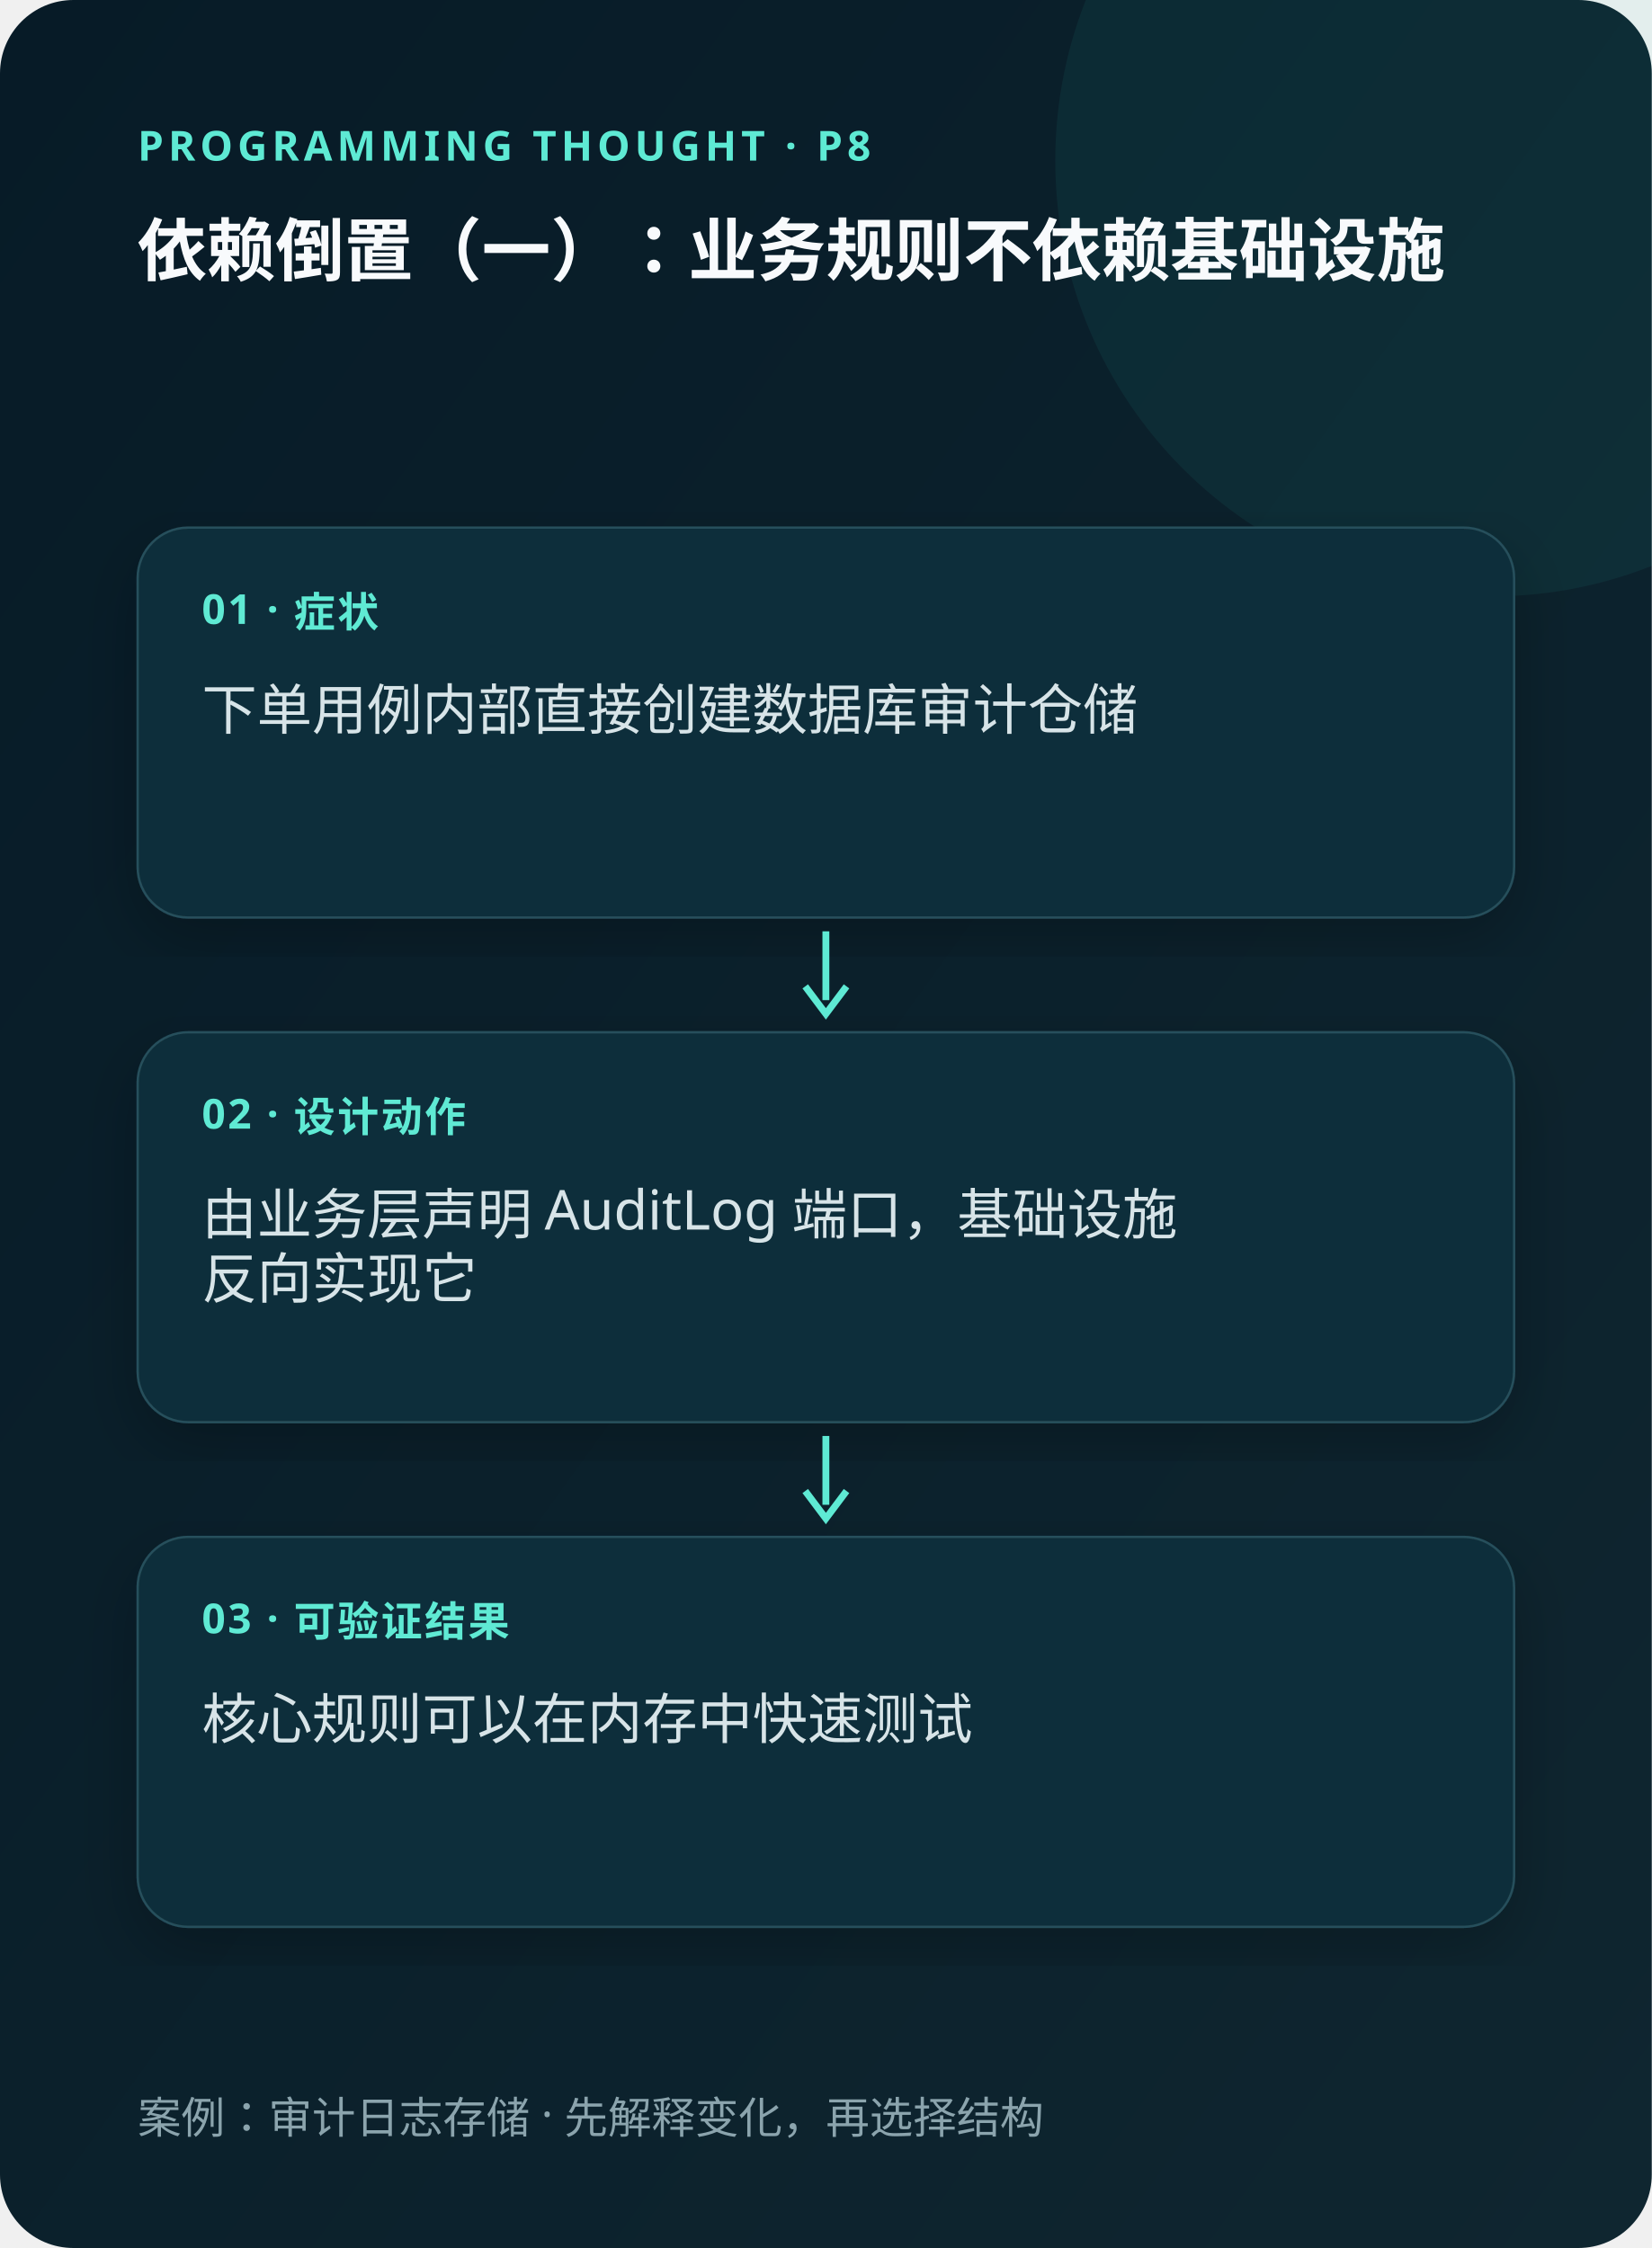
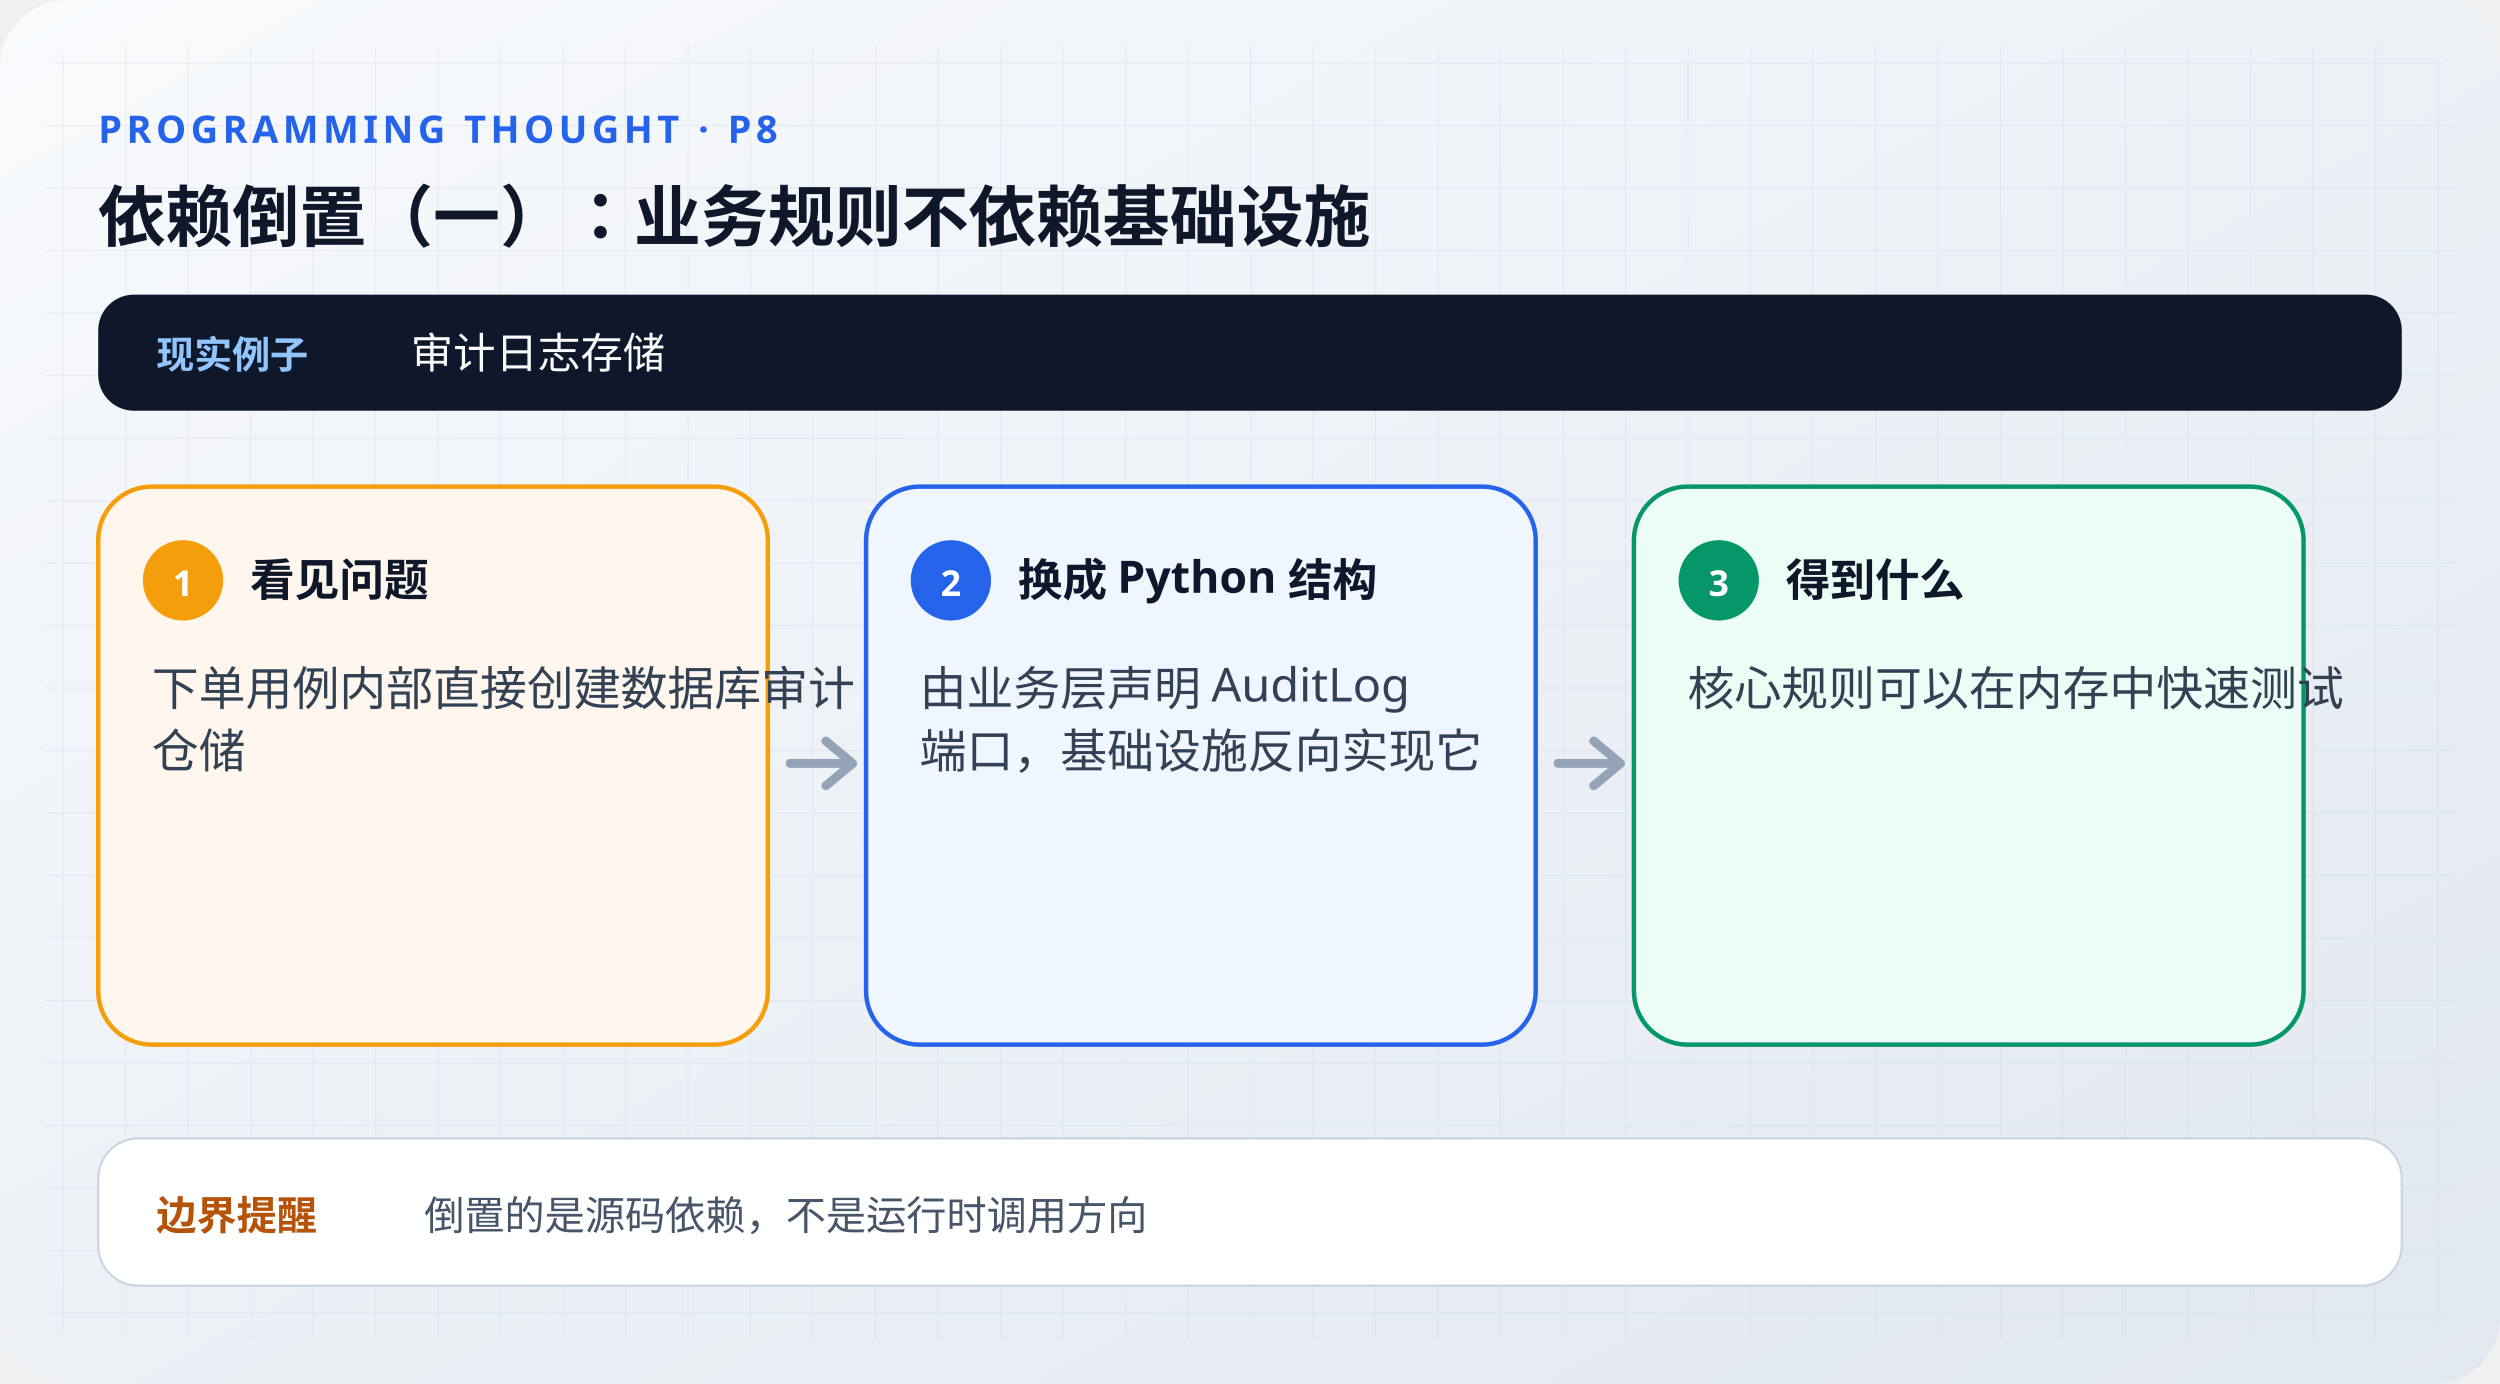
- <svg xmlns="http://www.w3.org/2000/svg" viewBox="0 0 720 980" role="img" aria-labelledby="title desc">
+ <svg xmlns="http://www.w3.org/2000/svg" viewBox="0 0 1120 620" role="img" aria-labelledby="title desc">
  <defs>
-     <linearGradient id="bg" x1="0" y1="0" x2="1" y2="1">
-       <stop offset="0" stop-color="#071b27" />
-       <stop offset="1" stop-color="#0f2630" />
+     <linearGradient id="paper" x1="0" y1="0" x2="1" y2="1">
+       <stop offset="0" stop-color="#f8fafc" />
+       <stop offset="1" stop-color="#e2e8f0" />
    </linearGradient>
+     <pattern id="grid" width="28" height="28" patternUnits="userSpaceOnUse">
+       <path d="M 28 0 L 0 0 0 28" fill="none" stroke="#cbd5e1" stroke-width="1" opacity=".45" />
+     </pattern>
    <filter id="shadow">
-       <feDropShadow dx="0" dy="10" stdDeviation="14" flood-opacity=".24" />
+       <feDropShadow dx="0" dy="7" stdDeviation="9" flood-color="#0f172a" flood-opacity=".15" />
    </filter>
  </defs>
-   <rect width="720" height="980" rx="32" fill="url(#bg)" />
-   <circle cx="650" cy="70" r="190" fill="#2dd4bf" opacity=".07" />
-   <text x="60" y="70" fill="#5eead4" font-family="system-ui,sans-serif" font-size="18" font-weight="700" letter-spacing="2">PROGRAMMING THOUGHT · P8</text>
-   <text x="60" y="120" class="heading">依赖倒置（一）：业务规则不依赖基础设施</text>
+   <rect width="1120" height="620" rx="30" fill="url(#paper)" />
+   <rect x="20" y="20" width="1080" height="580" rx="22" fill="url(#grid)" opacity=".75" />
+   <text x="44" y="64" class="eyebrow">PROGRAMMING THOUGHT · P8</text>
+   <text x="44" y="108" class="heading">依赖倒置（一）：业务规则不依赖基础设施</text>
+   <rect x="44" y="132" width="1032" height="52" rx="16" fill="#0f172a" />
+   <text x="70" y="165" class="exampleLabel">现实例子</text>
+   <text x="184" y="165" class="exampleText">审计日志存储</text>
+   <g>
+     <rect x="44" y="218" width="300" height="250" rx="24" fill="#fff7ed" stroke="#f59e0b" stroke-width="2" />
+     <circle cx="82" cy="260" r="18" fill="#f59e0b" />
+     <text x="82" y="267" text-anchor="middle" class="number">1</text>
+     <text x="112" y="267" class="cardLabel">看见问题</text>
+     <text x="68" y="316" class="cardBody">下单用例内部直接创建数据库审计</text>
+     <text x="68" y="344" class="cardBody">仓储</text>
+   </g>
+   <path d="M354 342h24" stroke="#94a3b8" stroke-width="4" stroke-linecap="round" />
+   <path d="m370 332 12 10-12 10" fill="none" stroke="#94a3b8" stroke-width="4" stroke-linecap="round" stroke-linejoin="round" />
+   <g>
+     <rect x="388" y="218" width="300" height="250" rx="24" fill="#eff6ff" stroke="#2563eb" stroke-width="2" />
+     <circle cx="426" cy="260" r="18" fill="#2563eb" />
+     <text x="426" y="267" text-anchor="middle" class="number">2</text>
+     <text x="456" y="267" class="cardLabel">换成 Python 结构</text>
+     <text x="412" y="316" class="cardBody">由业务层声明 AuditLog</text>
+     <text x="412" y="344" class="cardBody"> 端口，基础设施反向实现它</text>
+   </g>
+   <path d="M698 342h24" stroke="#94a3b8" stroke-width="4" stroke-linecap="round" />
+   <path d="m714 332 12 10-12 10" fill="none" stroke="#94a3b8" stroke-width="4" stroke-linecap="round" stroke-linejoin="round" />
+   <g>
+     <rect x="732" y="218" width="300" height="250" rx="24" fill="#ecfdf5" stroke="#059669" stroke-width="2" />
+     <circle cx="770" cy="260" r="18" fill="#059669" />
+     <text x="770" y="267" text-anchor="middle" class="number">3</text>
+     <text x="800" y="267" class="cardLabel">得到什么</text>
+     <text x="756" y="316" class="cardBody">核心规则可以在内存中快速测试</text>
+   </g>
+   <rect x="44" y="510" width="1032" height="66" rx="18" fill="#ffffff" stroke="#cbd5e1" />
+   <text x="70" y="551" class="boundaryLabel">边界提醒</text>
+   <text x="190" y="551" class="boundaryText">倒置的是源码依赖，不是运行时调用方向</text>
  <style>
-     .heading { fill: #f8fafc; font: 700 30px system-ui, sans-serif; }
-     .label { fill: #5eead4; font: 700 18px system-ui, sans-serif; letter-spacing: 1px; }
-     .body { fill: #d7e4e8; font: 500 24px system-ui, sans-serif; }
+     .eyebrow { fill: #2563eb; font: 700 17px system-ui, sans-serif; letter-spacing: 2px; }
+     .heading { fill: #0f172a; font: 700 30px system-ui, sans-serif; }
+     .exampleLabel { fill: #93c5fd; font: 700 17px system-ui, sans-serif; }
+     .exampleText { fill: #f8fafc; font: 500 19px system-ui, sans-serif; }
+     .number { fill: white; font: 700 16px system-ui, sans-serif; }
+     .cardLabel { fill: #0f172a; font: 700 20px system-ui, sans-serif; }
+     .cardBody { fill: #334155; font: 500 21px system-ui, sans-serif; }
+     .boundaryLabel { fill: #b45309; font: 700 18px system-ui, sans-serif; }
+     .boundaryText { fill: #475569; font: 500 18px system-ui, sans-serif; }
  </style>
-   <g filter="url(#shadow)">
-     <rect x="60" y="230" width="600" height="170" rx="22" fill="#102f3a" stroke="#28505c" />
-     <text x="88" y="272" class="label">01 · 症状</text>
-     <text x="88" y="318" class="body">下单用例内部直接创建数据库审计仓储</text>
-   </g>
-   <path d="M360 406v30" stroke="#5eead4" stroke-width="3" />
-   <path d="m351 430 9 12 9-12" fill="none" stroke="#5eead4" stroke-width="3" />
-   <g filter="url(#shadow)">
-     <rect x="60" y="450" width="600" height="170" rx="22" fill="#102f3a" stroke="#28505c" />
-     <text x="88" y="492" class="label">02 · 设计动作</text>
-     <text x="88" y="538" class="body">由业务层声明 AuditLog 端口，基础设施</text>
-     <text x="88" y="566" class="body">反向实现它</text>
-   </g>
-   <path d="M360 626v30" stroke="#5eead4" stroke-width="3" />
-   <path d="m351 650 9 12 9-12" fill="none" stroke="#5eead4" stroke-width="3" />
-   <g filter="url(#shadow)">
-     <rect x="60" y="670" width="600" height="170" rx="22" fill="#102f3a" stroke="#28505c" />
-     <text x="88" y="712" class="label">03 · 可验证结果</text>
-     <text x="88" y="758" class="body">核心规则可以在内存中快速测试</text>
-   </g>
-   <text x="60" y="930" fill="#8ba4ad" font-family="system-ui,sans-serif" font-size="19">案例：审计日志存储 · 先解释变化，再选择结构</text>
</svg>
